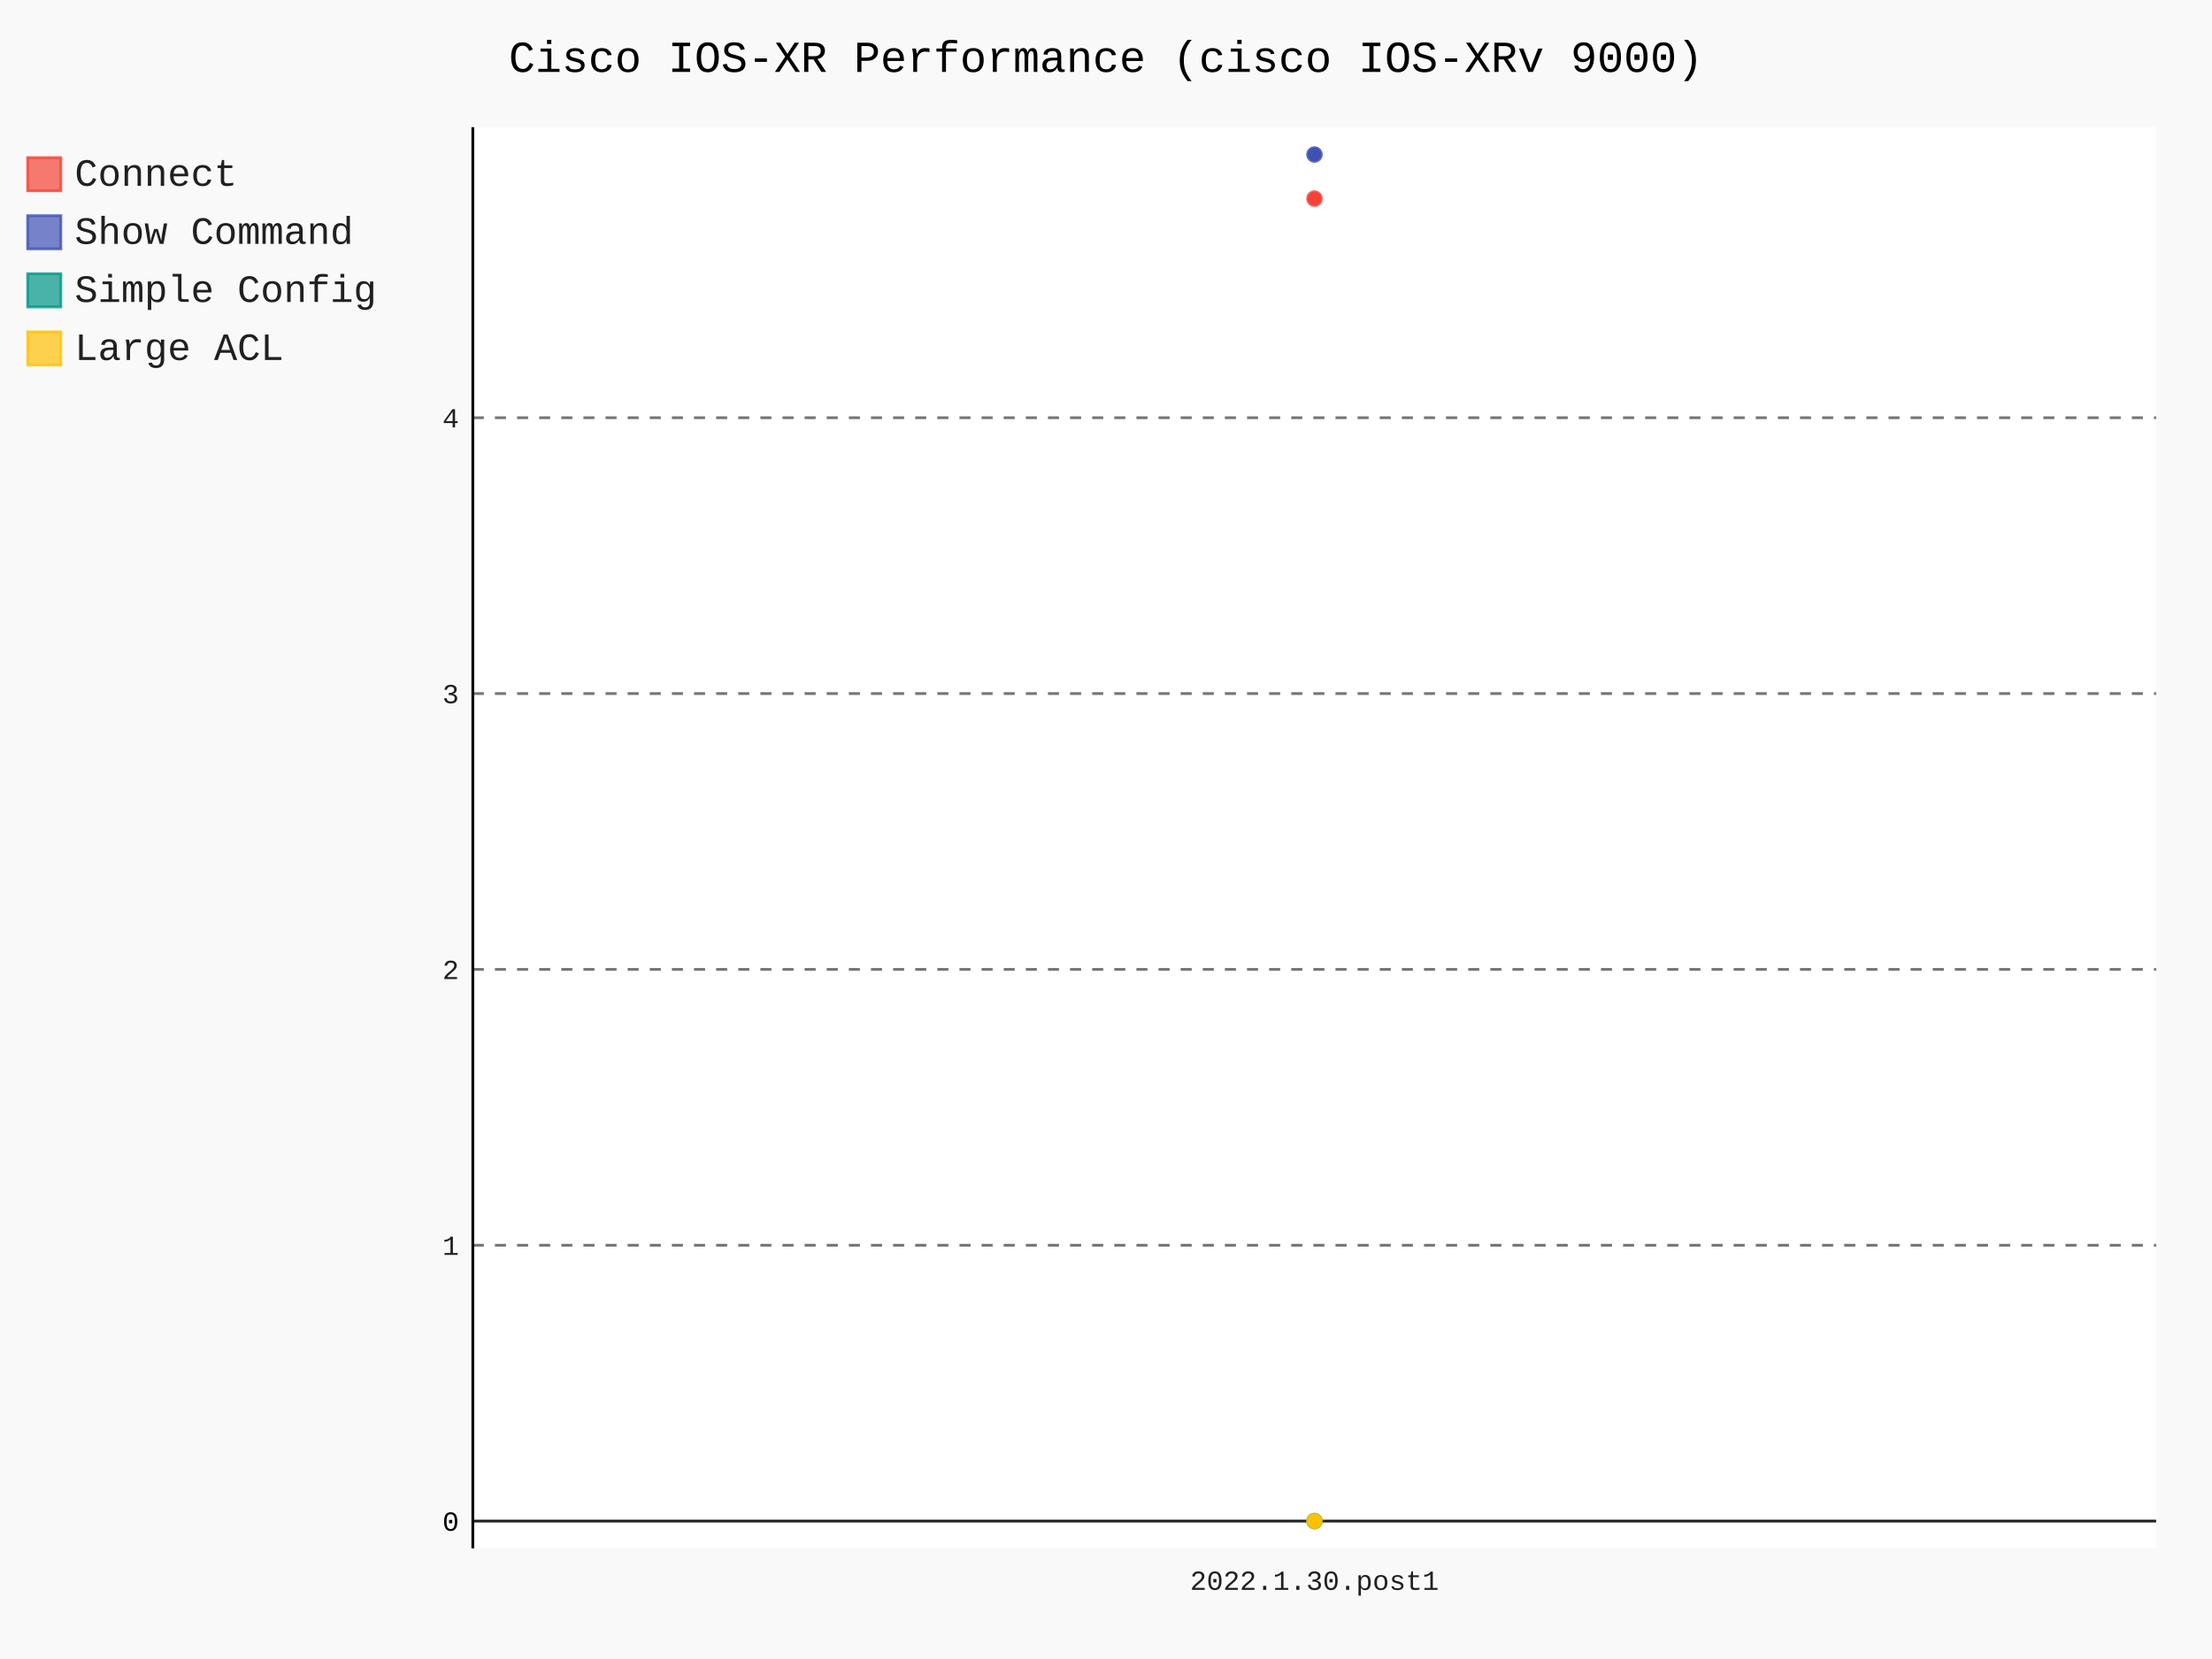
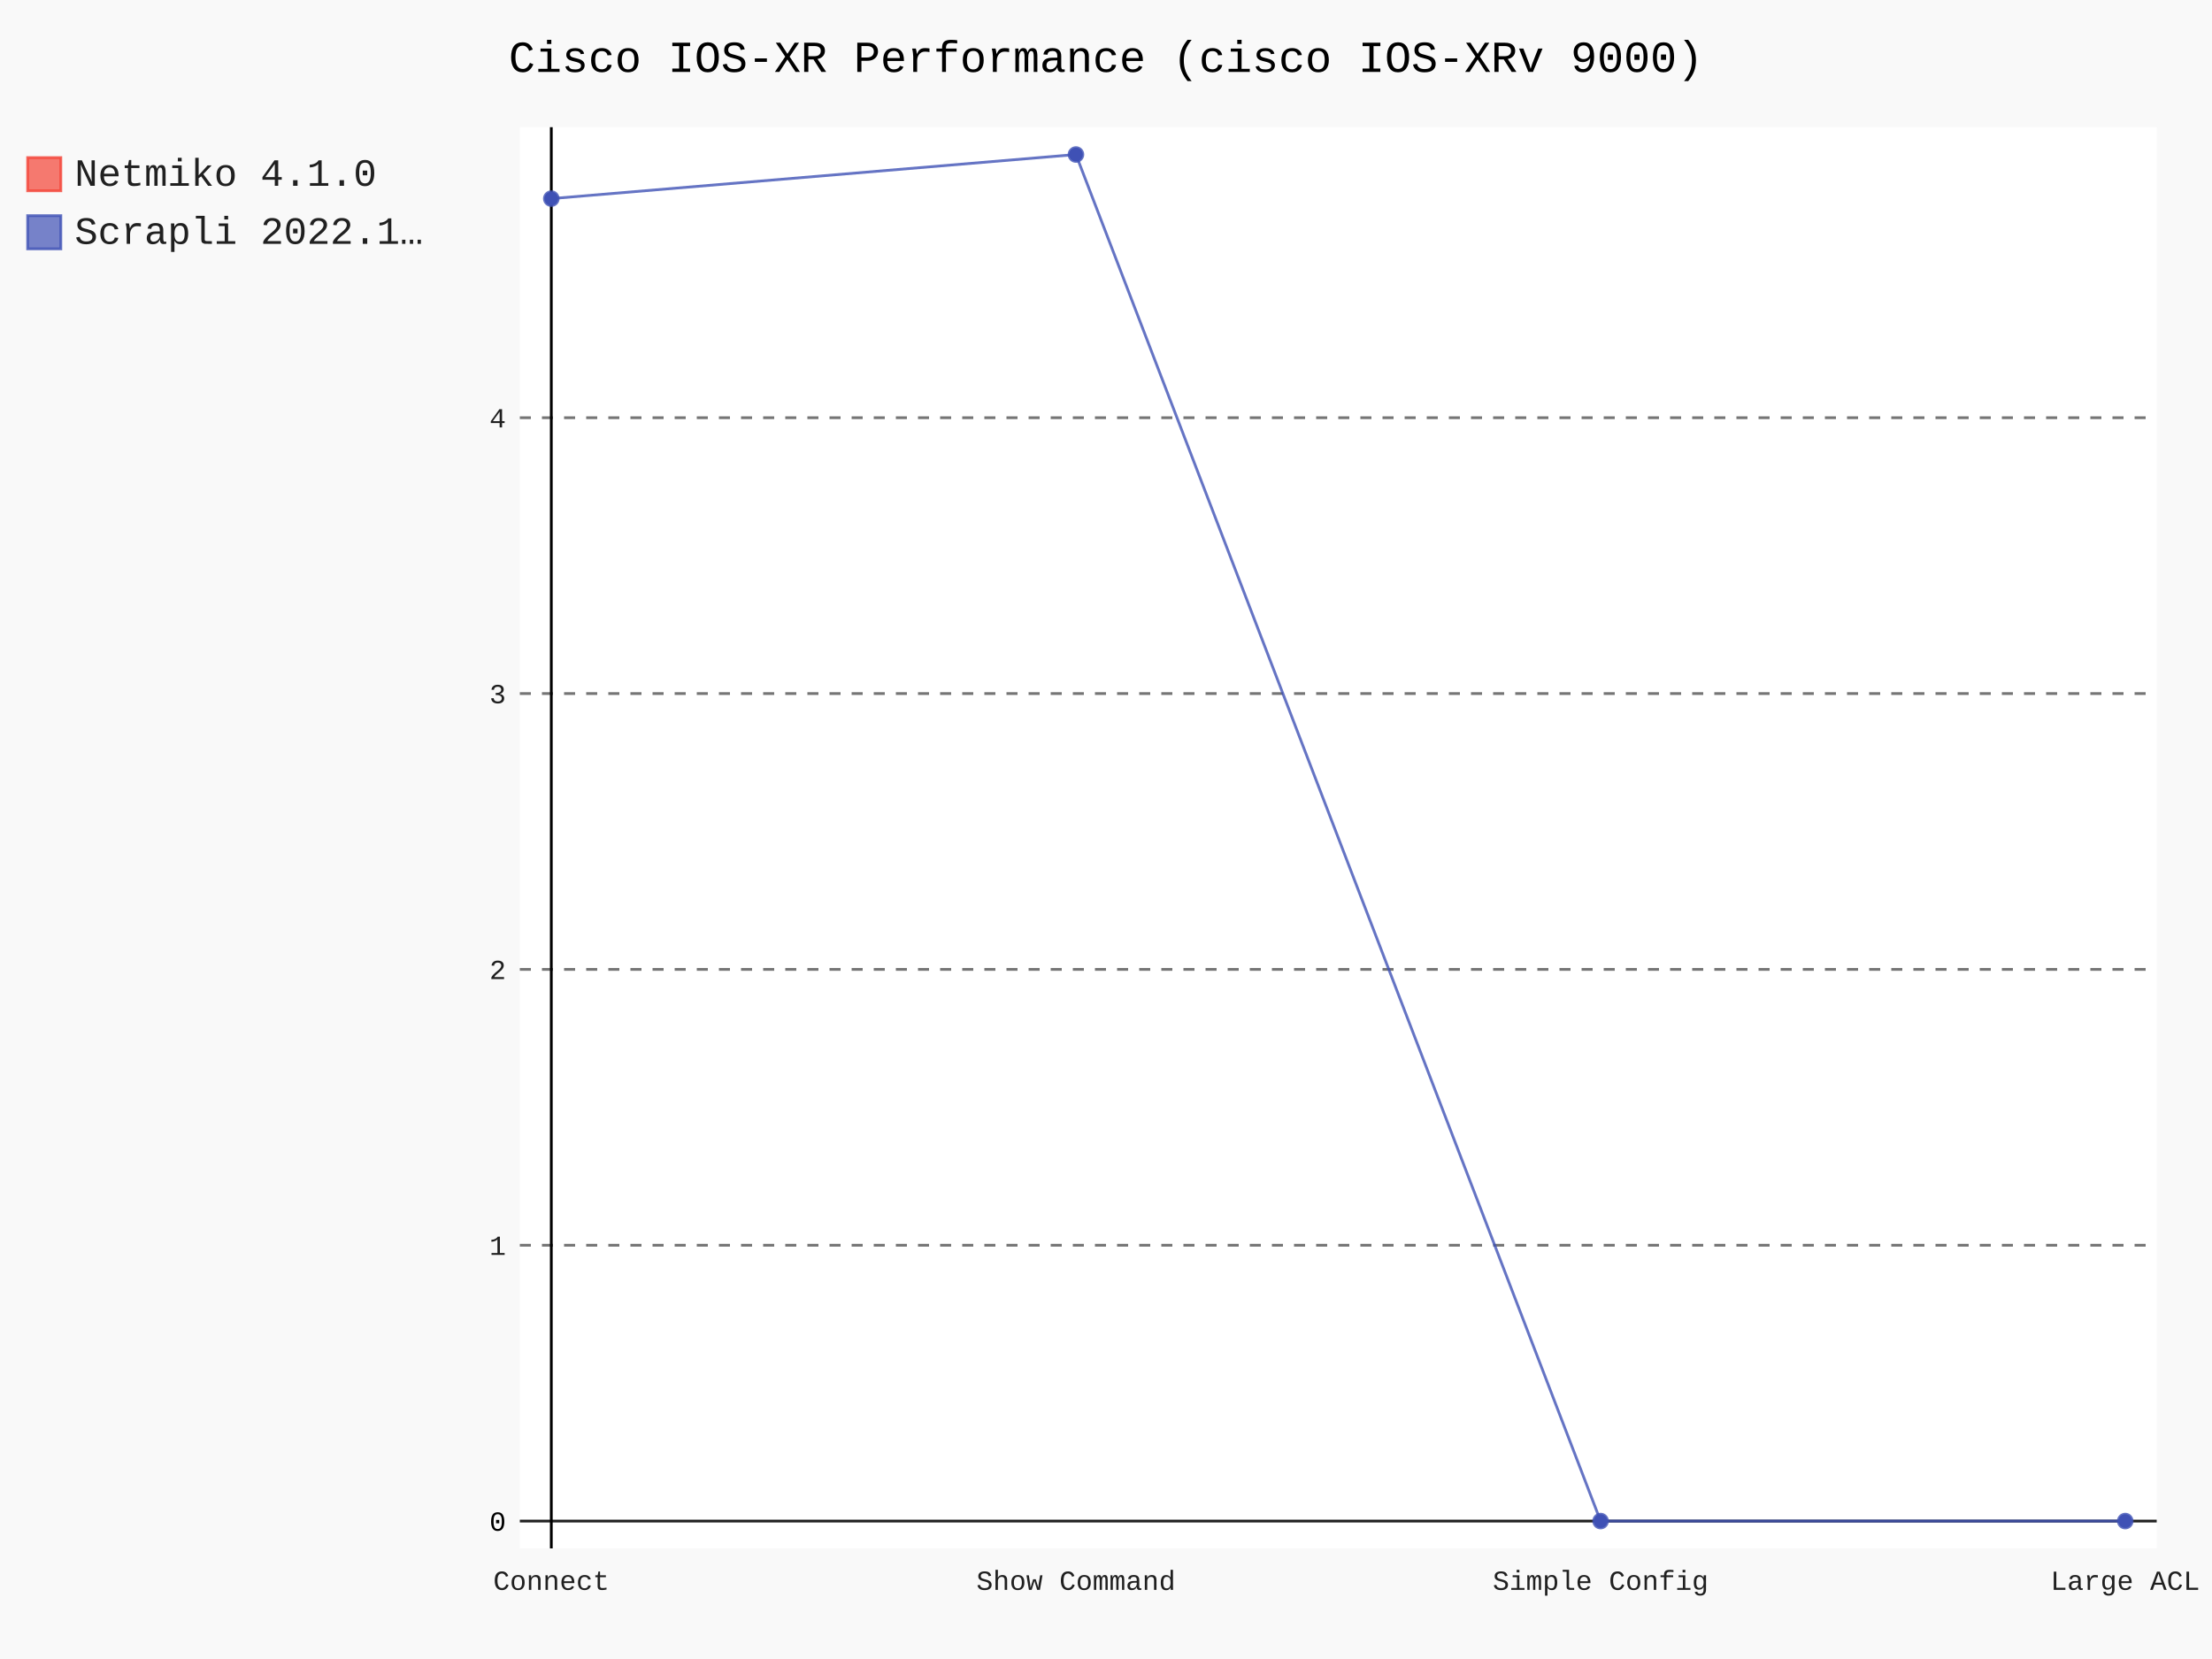
- <svg xmlns="http://www.w3.org/2000/svg" id="chart-df3c86c8-e09e-4103-bb48-e1e3692bc9a9" class="pygal-chart" viewBox="0 0 800 600">
+ <svg xmlns="http://www.w3.org/2000/svg" id="chart-1d0eba24-7bb5-4797-a438-d6f9b5a13376" class="pygal-chart" viewBox="0 0 800 600">
  <defs>
-     <style type="text/css">#chart-df3c86c8-e09e-4103-bb48-e1e3692bc9a9{-webkit-user-select:none;-webkit-font-smoothing:antialiased;font-family:Consolas,"Liberation Mono",Menlo,Courier,monospace}#chart-df3c86c8-e09e-4103-bb48-e1e3692bc9a9 .title{font-family:Consolas,"Liberation Mono",Menlo,Courier,monospace;font-size:16px}#chart-df3c86c8-e09e-4103-bb48-e1e3692bc9a9 .legends .legend text{font-family:Consolas,"Liberation Mono",Menlo,Courier,monospace;font-size:14px}#chart-df3c86c8-e09e-4103-bb48-e1e3692bc9a9 .axis text{font-family:Consolas,"Liberation Mono",Menlo,Courier,monospace;font-size:10px}#chart-df3c86c8-e09e-4103-bb48-e1e3692bc9a9 .axis text.major{font-family:Consolas,"Liberation Mono",Menlo,Courier,monospace;font-size:10px}#chart-df3c86c8-e09e-4103-bb48-e1e3692bc9a9 .text-overlay text.value{font-family:Consolas,"Liberation Mono",Menlo,Courier,monospace;font-size:16px}#chart-df3c86c8-e09e-4103-bb48-e1e3692bc9a9 .text-overlay text.label{font-family:Consolas,"Liberation Mono",Menlo,Courier,monospace;font-size:10px}#chart-df3c86c8-e09e-4103-bb48-e1e3692bc9a9 .tooltip{font-family:Consolas,"Liberation Mono",Menlo,Courier,monospace;font-size:14px}#chart-df3c86c8-e09e-4103-bb48-e1e3692bc9a9 text.no_data{font-family:Consolas,"Liberation Mono",Menlo,Courier,monospace;font-size:64px}
- #chart-df3c86c8-e09e-4103-bb48-e1e3692bc9a9{background-color:rgba(249,249,249,1)}#chart-df3c86c8-e09e-4103-bb48-e1e3692bc9a9 path,#chart-df3c86c8-e09e-4103-bb48-e1e3692bc9a9 line,#chart-df3c86c8-e09e-4103-bb48-e1e3692bc9a9 rect,#chart-df3c86c8-e09e-4103-bb48-e1e3692bc9a9 circle{-webkit-transition:150ms;-moz-transition:150ms;transition:150ms}#chart-df3c86c8-e09e-4103-bb48-e1e3692bc9a9 .graph &gt; .background{fill:rgba(249,249,249,1)}#chart-df3c86c8-e09e-4103-bb48-e1e3692bc9a9 .plot &gt; .background{fill:rgba(255,255,255,1)}#chart-df3c86c8-e09e-4103-bb48-e1e3692bc9a9 .graph{fill:rgba(0,0,0,.87)}#chart-df3c86c8-e09e-4103-bb48-e1e3692bc9a9 text.no_data{fill:rgba(0,0,0,1)}#chart-df3c86c8-e09e-4103-bb48-e1e3692bc9a9 .title{fill:rgba(0,0,0,1)}#chart-df3c86c8-e09e-4103-bb48-e1e3692bc9a9 .legends .legend text{fill:rgba(0,0,0,.87)}#chart-df3c86c8-e09e-4103-bb48-e1e3692bc9a9 .legends .legend:hover text{fill:rgba(0,0,0,1)}#chart-df3c86c8-e09e-4103-bb48-e1e3692bc9a9 .axis .line{stroke:rgba(0,0,0,1)}#chart-df3c86c8-e09e-4103-bb48-e1e3692bc9a9 .axis .guide.line{stroke:rgba(0,0,0,.54)}#chart-df3c86c8-e09e-4103-bb48-e1e3692bc9a9 .axis .major.line{stroke:rgba(0,0,0,.87)}#chart-df3c86c8-e09e-4103-bb48-e1e3692bc9a9 .axis text.major{fill:rgba(0,0,0,1)}#chart-df3c86c8-e09e-4103-bb48-e1e3692bc9a9 .axis.y .guides:hover .guide.line,#chart-df3c86c8-e09e-4103-bb48-e1e3692bc9a9 .line-graph .axis.x .guides:hover .guide.line,#chart-df3c86c8-e09e-4103-bb48-e1e3692bc9a9 .stackedline-graph .axis.x .guides:hover .guide.line,#chart-df3c86c8-e09e-4103-bb48-e1e3692bc9a9 .xy-graph .axis.x .guides:hover .guide.line{stroke:rgba(0,0,0,1)}#chart-df3c86c8-e09e-4103-bb48-e1e3692bc9a9 .axis .guides:hover text{fill:rgba(0,0,0,1)}#chart-df3c86c8-e09e-4103-bb48-e1e3692bc9a9 .reactive{fill-opacity:.7;stroke-opacity:.8}#chart-df3c86c8-e09e-4103-bb48-e1e3692bc9a9 .ci{stroke:rgba(0,0,0,.87)}#chart-df3c86c8-e09e-4103-bb48-e1e3692bc9a9 .reactive.active,#chart-df3c86c8-e09e-4103-bb48-e1e3692bc9a9 .active .reactive{fill-opacity:.8;stroke-opacity:.9;stroke-width:4}#chart-df3c86c8-e09e-4103-bb48-e1e3692bc9a9 .ci .reactive.active{stroke-width:1.5}#chart-df3c86c8-e09e-4103-bb48-e1e3692bc9a9 .series text{fill:rgba(0,0,0,1)}#chart-df3c86c8-e09e-4103-bb48-e1e3692bc9a9 .tooltip rect{fill:rgba(255,255,255,1);stroke:rgba(0,0,0,1);-webkit-transition:opacity 150ms;-moz-transition:opacity 150ms;transition:opacity 150ms}#chart-df3c86c8-e09e-4103-bb48-e1e3692bc9a9 .tooltip .label{fill:rgba(0,0,0,.87)}#chart-df3c86c8-e09e-4103-bb48-e1e3692bc9a9 .tooltip .label{fill:rgba(0,0,0,.87)}#chart-df3c86c8-e09e-4103-bb48-e1e3692bc9a9 .tooltip .legend{font-size:.8em;fill:rgba(0,0,0,.54)}#chart-df3c86c8-e09e-4103-bb48-e1e3692bc9a9 .tooltip .x_label{font-size:.6em;fill:rgba(0,0,0,1)}#chart-df3c86c8-e09e-4103-bb48-e1e3692bc9a9 .tooltip .xlink{font-size:.5em;text-decoration:underline}#chart-df3c86c8-e09e-4103-bb48-e1e3692bc9a9 .tooltip .value{font-size:1.5em}#chart-df3c86c8-e09e-4103-bb48-e1e3692bc9a9 .bound{font-size:.5em}#chart-df3c86c8-e09e-4103-bb48-e1e3692bc9a9 .max-value{font-size:.75em;fill:rgba(0,0,0,.54)}#chart-df3c86c8-e09e-4103-bb48-e1e3692bc9a9 .map-element{fill:rgba(255,255,255,1);stroke:rgba(0,0,0,.54) !important}#chart-df3c86c8-e09e-4103-bb48-e1e3692bc9a9 .map-element .reactive{fill-opacity:inherit;stroke-opacity:inherit}#chart-df3c86c8-e09e-4103-bb48-e1e3692bc9a9 .color-0,#chart-df3c86c8-e09e-4103-bb48-e1e3692bc9a9 .color-0 a:visited{stroke:#F44336;fill:#F44336}#chart-df3c86c8-e09e-4103-bb48-e1e3692bc9a9 .color-1,#chart-df3c86c8-e09e-4103-bb48-e1e3692bc9a9 .color-1 a:visited{stroke:#3F51B5;fill:#3F51B5}#chart-df3c86c8-e09e-4103-bb48-e1e3692bc9a9 .color-2,#chart-df3c86c8-e09e-4103-bb48-e1e3692bc9a9 .color-2 a:visited{stroke:#009688;fill:#009688}#chart-df3c86c8-e09e-4103-bb48-e1e3692bc9a9 .color-3,#chart-df3c86c8-e09e-4103-bb48-e1e3692bc9a9 .color-3 a:visited{stroke:#FFC107;fill:#FFC107}#chart-df3c86c8-e09e-4103-bb48-e1e3692bc9a9 .text-overlay .color-0 text{fill:black}#chart-df3c86c8-e09e-4103-bb48-e1e3692bc9a9 .text-overlay .color-1 text{fill:black}#chart-df3c86c8-e09e-4103-bb48-e1e3692bc9a9 .text-overlay .color-2 text{fill:black}#chart-df3c86c8-e09e-4103-bb48-e1e3692bc9a9 .text-overlay .color-3 text{fill:black}
- #chart-df3c86c8-e09e-4103-bb48-e1e3692bc9a9 text.no_data{text-anchor:middle}#chart-df3c86c8-e09e-4103-bb48-e1e3692bc9a9 .guide.line{fill:none}#chart-df3c86c8-e09e-4103-bb48-e1e3692bc9a9 .centered{text-anchor:middle}#chart-df3c86c8-e09e-4103-bb48-e1e3692bc9a9 .title{text-anchor:middle}#chart-df3c86c8-e09e-4103-bb48-e1e3692bc9a9 .legends .legend text{fill-opacity:1}#chart-df3c86c8-e09e-4103-bb48-e1e3692bc9a9 .axis.x text{text-anchor:middle}#chart-df3c86c8-e09e-4103-bb48-e1e3692bc9a9 .axis.x:not(.web) text[transform]{text-anchor:start}#chart-df3c86c8-e09e-4103-bb48-e1e3692bc9a9 .axis.x:not(.web) text[transform].backwards{text-anchor:end}#chart-df3c86c8-e09e-4103-bb48-e1e3692bc9a9 .axis.y text{text-anchor:end}#chart-df3c86c8-e09e-4103-bb48-e1e3692bc9a9 .axis.y text[transform].backwards{text-anchor:start}#chart-df3c86c8-e09e-4103-bb48-e1e3692bc9a9 .axis.y2 text{text-anchor:start}#chart-df3c86c8-e09e-4103-bb48-e1e3692bc9a9 .axis.y2 text[transform].backwards{text-anchor:end}#chart-df3c86c8-e09e-4103-bb48-e1e3692bc9a9 .axis .guide.line{stroke-dasharray:4,4}#chart-df3c86c8-e09e-4103-bb48-e1e3692bc9a9 .axis .major.guide.line{stroke-dasharray:6,6}#chart-df3c86c8-e09e-4103-bb48-e1e3692bc9a9 .horizontal .axis.y .guide.line,#chart-df3c86c8-e09e-4103-bb48-e1e3692bc9a9 .horizontal .axis.y2 .guide.line,#chart-df3c86c8-e09e-4103-bb48-e1e3692bc9a9 .vertical .axis.x .guide.line{opacity:0}#chart-df3c86c8-e09e-4103-bb48-e1e3692bc9a9 .horizontal .axis.always_show .guide.line,#chart-df3c86c8-e09e-4103-bb48-e1e3692bc9a9 .vertical .axis.always_show .guide.line{opacity:1 !important}#chart-df3c86c8-e09e-4103-bb48-e1e3692bc9a9 .axis.y .guides:hover .guide.line,#chart-df3c86c8-e09e-4103-bb48-e1e3692bc9a9 .axis.y2 .guides:hover .guide.line,#chart-df3c86c8-e09e-4103-bb48-e1e3692bc9a9 .axis.x .guides:hover .guide.line{opacity:1}#chart-df3c86c8-e09e-4103-bb48-e1e3692bc9a9 .axis .guides:hover text{opacity:1}#chart-df3c86c8-e09e-4103-bb48-e1e3692bc9a9 .nofill{fill:none}#chart-df3c86c8-e09e-4103-bb48-e1e3692bc9a9 .subtle-fill{fill-opacity:.2}#chart-df3c86c8-e09e-4103-bb48-e1e3692bc9a9 .dot{stroke-width:1px;fill-opacity:1}#chart-df3c86c8-e09e-4103-bb48-e1e3692bc9a9 .dot.active{stroke-width:5px}#chart-df3c86c8-e09e-4103-bb48-e1e3692bc9a9 .dot.negative{fill:transparent}#chart-df3c86c8-e09e-4103-bb48-e1e3692bc9a9 text,#chart-df3c86c8-e09e-4103-bb48-e1e3692bc9a9 tspan{stroke:none !important}#chart-df3c86c8-e09e-4103-bb48-e1e3692bc9a9 .series text.active{opacity:1}#chart-df3c86c8-e09e-4103-bb48-e1e3692bc9a9 .tooltip rect{fill-opacity:.95;stroke-width:.5}#chart-df3c86c8-e09e-4103-bb48-e1e3692bc9a9 .tooltip text{fill-opacity:1}#chart-df3c86c8-e09e-4103-bb48-e1e3692bc9a9 .showable{visibility:hidden}#chart-df3c86c8-e09e-4103-bb48-e1e3692bc9a9 .showable.shown{visibility:visible}#chart-df3c86c8-e09e-4103-bb48-e1e3692bc9a9 .gauge-background{fill:rgba(229,229,229,1);stroke:none}#chart-df3c86c8-e09e-4103-bb48-e1e3692bc9a9 .bg-lines{stroke:rgba(249,249,249,1);stroke-width:2px}</style>
+     <style type="text/css">#chart-1d0eba24-7bb5-4797-a438-d6f9b5a13376{-webkit-user-select:none;-webkit-font-smoothing:antialiased;font-family:Consolas,"Liberation Mono",Menlo,Courier,monospace}#chart-1d0eba24-7bb5-4797-a438-d6f9b5a13376 .title{font-family:Consolas,"Liberation Mono",Menlo,Courier,monospace;font-size:16px}#chart-1d0eba24-7bb5-4797-a438-d6f9b5a13376 .legends .legend text{font-family:Consolas,"Liberation Mono",Menlo,Courier,monospace;font-size:14px}#chart-1d0eba24-7bb5-4797-a438-d6f9b5a13376 .axis text{font-family:Consolas,"Liberation Mono",Menlo,Courier,monospace;font-size:10px}#chart-1d0eba24-7bb5-4797-a438-d6f9b5a13376 .axis text.major{font-family:Consolas,"Liberation Mono",Menlo,Courier,monospace;font-size:10px}#chart-1d0eba24-7bb5-4797-a438-d6f9b5a13376 .text-overlay text.value{font-family:Consolas,"Liberation Mono",Menlo,Courier,monospace;font-size:16px}#chart-1d0eba24-7bb5-4797-a438-d6f9b5a13376 .text-overlay text.label{font-family:Consolas,"Liberation Mono",Menlo,Courier,monospace;font-size:10px}#chart-1d0eba24-7bb5-4797-a438-d6f9b5a13376 .tooltip{font-family:Consolas,"Liberation Mono",Menlo,Courier,monospace;font-size:14px}#chart-1d0eba24-7bb5-4797-a438-d6f9b5a13376 text.no_data{font-family:Consolas,"Liberation Mono",Menlo,Courier,monospace;font-size:64px}
+ #chart-1d0eba24-7bb5-4797-a438-d6f9b5a13376{background-color:rgba(249,249,249,1)}#chart-1d0eba24-7bb5-4797-a438-d6f9b5a13376 path,#chart-1d0eba24-7bb5-4797-a438-d6f9b5a13376 line,#chart-1d0eba24-7bb5-4797-a438-d6f9b5a13376 rect,#chart-1d0eba24-7bb5-4797-a438-d6f9b5a13376 circle{-webkit-transition:150ms;-moz-transition:150ms;transition:150ms}#chart-1d0eba24-7bb5-4797-a438-d6f9b5a13376 .graph &gt; .background{fill:rgba(249,249,249,1)}#chart-1d0eba24-7bb5-4797-a438-d6f9b5a13376 .plot &gt; .background{fill:rgba(255,255,255,1)}#chart-1d0eba24-7bb5-4797-a438-d6f9b5a13376 .graph{fill:rgba(0,0,0,.87)}#chart-1d0eba24-7bb5-4797-a438-d6f9b5a13376 text.no_data{fill:rgba(0,0,0,1)}#chart-1d0eba24-7bb5-4797-a438-d6f9b5a13376 .title{fill:rgba(0,0,0,1)}#chart-1d0eba24-7bb5-4797-a438-d6f9b5a13376 .legends .legend text{fill:rgba(0,0,0,.87)}#chart-1d0eba24-7bb5-4797-a438-d6f9b5a13376 .legends .legend:hover text{fill:rgba(0,0,0,1)}#chart-1d0eba24-7bb5-4797-a438-d6f9b5a13376 .axis .line{stroke:rgba(0,0,0,1)}#chart-1d0eba24-7bb5-4797-a438-d6f9b5a13376 .axis .guide.line{stroke:rgba(0,0,0,.54)}#chart-1d0eba24-7bb5-4797-a438-d6f9b5a13376 .axis .major.line{stroke:rgba(0,0,0,.87)}#chart-1d0eba24-7bb5-4797-a438-d6f9b5a13376 .axis text.major{fill:rgba(0,0,0,1)}#chart-1d0eba24-7bb5-4797-a438-d6f9b5a13376 .axis.y .guides:hover .guide.line,#chart-1d0eba24-7bb5-4797-a438-d6f9b5a13376 .line-graph .axis.x .guides:hover .guide.line,#chart-1d0eba24-7bb5-4797-a438-d6f9b5a13376 .stackedline-graph .axis.x .guides:hover .guide.line,#chart-1d0eba24-7bb5-4797-a438-d6f9b5a13376 .xy-graph .axis.x .guides:hover .guide.line{stroke:rgba(0,0,0,1)}#chart-1d0eba24-7bb5-4797-a438-d6f9b5a13376 .axis .guides:hover text{fill:rgba(0,0,0,1)}#chart-1d0eba24-7bb5-4797-a438-d6f9b5a13376 .reactive{fill-opacity:.7;stroke-opacity:.8}#chart-1d0eba24-7bb5-4797-a438-d6f9b5a13376 .ci{stroke:rgba(0,0,0,.87)}#chart-1d0eba24-7bb5-4797-a438-d6f9b5a13376 .reactive.active,#chart-1d0eba24-7bb5-4797-a438-d6f9b5a13376 .active .reactive{fill-opacity:.8;stroke-opacity:.9;stroke-width:4}#chart-1d0eba24-7bb5-4797-a438-d6f9b5a13376 .ci .reactive.active{stroke-width:1.5}#chart-1d0eba24-7bb5-4797-a438-d6f9b5a13376 .series text{fill:rgba(0,0,0,1)}#chart-1d0eba24-7bb5-4797-a438-d6f9b5a13376 .tooltip rect{fill:rgba(255,255,255,1);stroke:rgba(0,0,0,1);-webkit-transition:opacity 150ms;-moz-transition:opacity 150ms;transition:opacity 150ms}#chart-1d0eba24-7bb5-4797-a438-d6f9b5a13376 .tooltip .label{fill:rgba(0,0,0,.87)}#chart-1d0eba24-7bb5-4797-a438-d6f9b5a13376 .tooltip .label{fill:rgba(0,0,0,.87)}#chart-1d0eba24-7bb5-4797-a438-d6f9b5a13376 .tooltip .legend{font-size:.8em;fill:rgba(0,0,0,.54)}#chart-1d0eba24-7bb5-4797-a438-d6f9b5a13376 .tooltip .x_label{font-size:.6em;fill:rgba(0,0,0,1)}#chart-1d0eba24-7bb5-4797-a438-d6f9b5a13376 .tooltip .xlink{font-size:.5em;text-decoration:underline}#chart-1d0eba24-7bb5-4797-a438-d6f9b5a13376 .tooltip .value{font-size:1.5em}#chart-1d0eba24-7bb5-4797-a438-d6f9b5a13376 .bound{font-size:.5em}#chart-1d0eba24-7bb5-4797-a438-d6f9b5a13376 .max-value{font-size:.75em;fill:rgba(0,0,0,.54)}#chart-1d0eba24-7bb5-4797-a438-d6f9b5a13376 .map-element{fill:rgba(255,255,255,1);stroke:rgba(0,0,0,.54) !important}#chart-1d0eba24-7bb5-4797-a438-d6f9b5a13376 .map-element .reactive{fill-opacity:inherit;stroke-opacity:inherit}#chart-1d0eba24-7bb5-4797-a438-d6f9b5a13376 .color-0,#chart-1d0eba24-7bb5-4797-a438-d6f9b5a13376 .color-0 a:visited{stroke:#F44336;fill:#F44336}#chart-1d0eba24-7bb5-4797-a438-d6f9b5a13376 .color-1,#chart-1d0eba24-7bb5-4797-a438-d6f9b5a13376 .color-1 a:visited{stroke:#3F51B5;fill:#3F51B5}#chart-1d0eba24-7bb5-4797-a438-d6f9b5a13376 .text-overlay .color-0 text{fill:black}#chart-1d0eba24-7bb5-4797-a438-d6f9b5a13376 .text-overlay .color-1 text{fill:black}
+ #chart-1d0eba24-7bb5-4797-a438-d6f9b5a13376 text.no_data{text-anchor:middle}#chart-1d0eba24-7bb5-4797-a438-d6f9b5a13376 .guide.line{fill:none}#chart-1d0eba24-7bb5-4797-a438-d6f9b5a13376 .centered{text-anchor:middle}#chart-1d0eba24-7bb5-4797-a438-d6f9b5a13376 .title{text-anchor:middle}#chart-1d0eba24-7bb5-4797-a438-d6f9b5a13376 .legends .legend text{fill-opacity:1}#chart-1d0eba24-7bb5-4797-a438-d6f9b5a13376 .axis.x text{text-anchor:middle}#chart-1d0eba24-7bb5-4797-a438-d6f9b5a13376 .axis.x:not(.web) text[transform]{text-anchor:start}#chart-1d0eba24-7bb5-4797-a438-d6f9b5a13376 .axis.x:not(.web) text[transform].backwards{text-anchor:end}#chart-1d0eba24-7bb5-4797-a438-d6f9b5a13376 .axis.y text{text-anchor:end}#chart-1d0eba24-7bb5-4797-a438-d6f9b5a13376 .axis.y text[transform].backwards{text-anchor:start}#chart-1d0eba24-7bb5-4797-a438-d6f9b5a13376 .axis.y2 text{text-anchor:start}#chart-1d0eba24-7bb5-4797-a438-d6f9b5a13376 .axis.y2 text[transform].backwards{text-anchor:end}#chart-1d0eba24-7bb5-4797-a438-d6f9b5a13376 .axis .guide.line{stroke-dasharray:4,4}#chart-1d0eba24-7bb5-4797-a438-d6f9b5a13376 .axis .major.guide.line{stroke-dasharray:6,6}#chart-1d0eba24-7bb5-4797-a438-d6f9b5a13376 .horizontal .axis.y .guide.line,#chart-1d0eba24-7bb5-4797-a438-d6f9b5a13376 .horizontal .axis.y2 .guide.line,#chart-1d0eba24-7bb5-4797-a438-d6f9b5a13376 .vertical .axis.x .guide.line{opacity:0}#chart-1d0eba24-7bb5-4797-a438-d6f9b5a13376 .horizontal .axis.always_show .guide.line,#chart-1d0eba24-7bb5-4797-a438-d6f9b5a13376 .vertical .axis.always_show .guide.line{opacity:1 !important}#chart-1d0eba24-7bb5-4797-a438-d6f9b5a13376 .axis.y .guides:hover .guide.line,#chart-1d0eba24-7bb5-4797-a438-d6f9b5a13376 .axis.y2 .guides:hover .guide.line,#chart-1d0eba24-7bb5-4797-a438-d6f9b5a13376 .axis.x .guides:hover .guide.line{opacity:1}#chart-1d0eba24-7bb5-4797-a438-d6f9b5a13376 .axis .guides:hover text{opacity:1}#chart-1d0eba24-7bb5-4797-a438-d6f9b5a13376 .nofill{fill:none}#chart-1d0eba24-7bb5-4797-a438-d6f9b5a13376 .subtle-fill{fill-opacity:.2}#chart-1d0eba24-7bb5-4797-a438-d6f9b5a13376 .dot{stroke-width:1px;fill-opacity:1}#chart-1d0eba24-7bb5-4797-a438-d6f9b5a13376 .dot.active{stroke-width:5px}#chart-1d0eba24-7bb5-4797-a438-d6f9b5a13376 .dot.negative{fill:transparent}#chart-1d0eba24-7bb5-4797-a438-d6f9b5a13376 text,#chart-1d0eba24-7bb5-4797-a438-d6f9b5a13376 tspan{stroke:none !important}#chart-1d0eba24-7bb5-4797-a438-d6f9b5a13376 .series text.active{opacity:1}#chart-1d0eba24-7bb5-4797-a438-d6f9b5a13376 .tooltip rect{fill-opacity:.95;stroke-width:.5}#chart-1d0eba24-7bb5-4797-a438-d6f9b5a13376 .tooltip text{fill-opacity:1}#chart-1d0eba24-7bb5-4797-a438-d6f9b5a13376 .showable{visibility:hidden}#chart-1d0eba24-7bb5-4797-a438-d6f9b5a13376 .showable.shown{visibility:visible}#chart-1d0eba24-7bb5-4797-a438-d6f9b5a13376 .gauge-background{fill:rgba(229,229,229,1);stroke:none}#chart-1d0eba24-7bb5-4797-a438-d6f9b5a13376 .bg-lines{stroke:rgba(249,249,249,1);stroke-width:2px}</style>
  </defs>
  <g class="graph line-graph vertical">
    <rect x="0" y="0" width="800" height="600" class="background" />
-     <g transform="translate(171, 46)" class="plot">
-       <rect x="0" y="0" width="608.8" height="514" class="background" />
+     <g transform="translate(188, 46)" class="plot">
+       <rect x="0" y="0" width="592.0" height="514" class="background" />
      <g class="axis y always_show">
        <g class="guides">
-           <path d="M0 504.115 h608.8" class="axis major line" />
+           <path d="M0 504.115 h592" class="axis major line" />
          <text x="-5" y="507.615" class="major">0</text>
        </g>
        <g class="guides">
-           <path d="M0 404.356 h608.8" class="guide line" />
+           <path d="M0 404.356 h592" class="guide line" />
          <text x="-5" y="407.856" class="">1</text>
        </g>
        <g class="guides">
-           <path d="M0 304.596 h608.8" class="guide line" />
+           <path d="M0 304.596 h592" class="guide line" />
          <text x="-5" y="308.096" class="">2</text>
        </g>
        <g class="guides">
-           <path d="M0 204.837 h608.8" class="guide line" />
+           <path d="M0 204.837 h592" class="guide line" />
          <text x="-5" y="208.337" class="">3</text>
        </g>
        <g class="guides">
-           <path d="M0 105.077 h608.8" class="guide line" />
+           <path d="M0 105.077 h592" class="guide line" />
          <text x="-5" y="108.577" class="">4</text>
        </g>
      </g>
      <g class="axis x">
-         <path d="M0 0 v514" class="line" />
        <g class="guides">
-           <path d="M304.4 0 v514" class="guide line" />
-           <text x="304.4" y="529.0" class="">2022.1.30.post1</text>
+           <path d="M11.385 0 v514" class="line" />
+           <text x="11.385" y="529.0" class="">Connect</text>
+         </g>
+         <g class="guides">
+           <path d="M201.128 0 v514" class="guide line" />
+           <text x="201.128" y="529.0" class="">Show Command</text>
+         </g>
+         <g class="guides">
+           <path d="M390.872 0 v514" class="guide line" />
+           <text x="390.872" y="529.0" class="">Simple Config</text>
+         </g>
+         <g class="guides">
+           <path d="M580.615 0 v514" class="guide line" />
+           <text x="580.615" y="529.0" class="">Large ACL</text>
        </g>
      </g>
      <g class="series serie-0 color-0" />
-       <g class="series serie-1 color-1" />
-       <g class="series serie-2 color-2" />
-       <g class="series serie-3 color-3" />
+       <g class="series serie-1 color-1">
+         <path d="M11.385 25.831 L201.128 9.885 390.872 504.114 580.615 504.114" class="line reactive nofill" />
+       </g>
    </g>
    <g class="titles">
      <text x="400.0" y="26" class="title plot_title">Cisco IOS-XR Performance (cisco IOS-XRv 9000)</text>
    </g>
-     <g transform="translate(171, 46)" class="plot overlay">
-       <g class="series serie-0 color-0">
-         <g class="dots">
-           <circle cx="304.4" cy="25.831" r="2.5" class="dot reactive tooltip-trigger" />
-         </g>
-       </g>
+     <g transform="translate(188, 46)" class="plot overlay">
+       <g class="series serie-0 color-0" />
      <g class="series serie-1 color-1">
        <g class="dots">
-           <circle cx="304.4" cy="9.885" r="2.5" class="dot reactive tooltip-trigger" />
+           <circle cx="11.385" cy="25.831" r="2.5" class="dot reactive tooltip-trigger" />
        </g>
-       </g>
-       <g class="series serie-2 color-2">
        <g class="dots">
-           <circle cx="304.4" cy="504.114" r="2.5" class="dot reactive tooltip-trigger" />
+           <circle cx="201.128" cy="9.885" r="2.5" class="dot reactive tooltip-trigger" />
        </g>
-       </g>
-       <g class="series serie-3 color-3">
        <g class="dots">
-           <circle cx="304.4" cy="504.114" r="2.5" class="dot reactive tooltip-trigger" />
+           <circle cx="390.872" cy="504.114" r="2.5" class="dot reactive tooltip-trigger" />
+         </g>
+         <g class="dots">
+           <circle cx="580.615" cy="504.114" r="2.5" class="dot reactive tooltip-trigger" />
        </g>
      </g>
    </g>
-     <g transform="translate(171, 46)" class="plot text-overlay">
+     <g transform="translate(188, 46)" class="plot text-overlay">
      <g class="series serie-0 color-0" />
      <g class="series serie-1 color-1" />
-       <g class="series serie-2 color-2" />
-       <g class="series serie-3 color-3" />
    </g>
-     <g transform="translate(171, 46)" class="plot tooltip-overlay">
+     <g transform="translate(188, 46)" class="plot tooltip-overlay">
      <g transform="translate(0 0)" style="opacity: 0" class="tooltip">
        <rect rx="0" ry="0" width="0" height="0" class="tooltip-box" />
        <g class="text" />
      </g>
    </g>
    <g transform="translate(10, 56)" class="legends">
      <g id="activate-serie-0" class="legend reactive activate-serie">
        <rect x="0.0" y="1.0" width="12" height="12" class="color-0 reactive" />
-         <text x="17.0" y="11.2">Connect</text>
+         <text x="17.0" y="11.2">Netmiko 4.1.0</text>
      </g>
      <g id="activate-serie-1" class="legend reactive activate-serie">
        <rect x="0.0" y="22.0" width="12" height="12" class="color-1 reactive" />
-         <text x="17.0" y="32.2">Show Command</text>
-       </g>
-       <g id="activate-serie-2" class="legend reactive activate-serie">
-         <rect x="0.0" y="43.0" width="12" height="12" class="color-2 reactive" />
-         <text x="17.0" y="53.2">Simple Config</text>
-       </g>
-       <g id="activate-serie-3" class="legend reactive activate-serie">
-         <rect x="0.0" y="64.0" width="12" height="12" class="color-3 reactive" />
-         <text x="17.0" y="74.2">Large ACL</text>
+         <text x="17.0" y="32.2">Scrapli 2022.1…</text>
      </g>
    </g>
    <g transform="translate(790, 56)" class="legends" />
  </g>
</svg>
